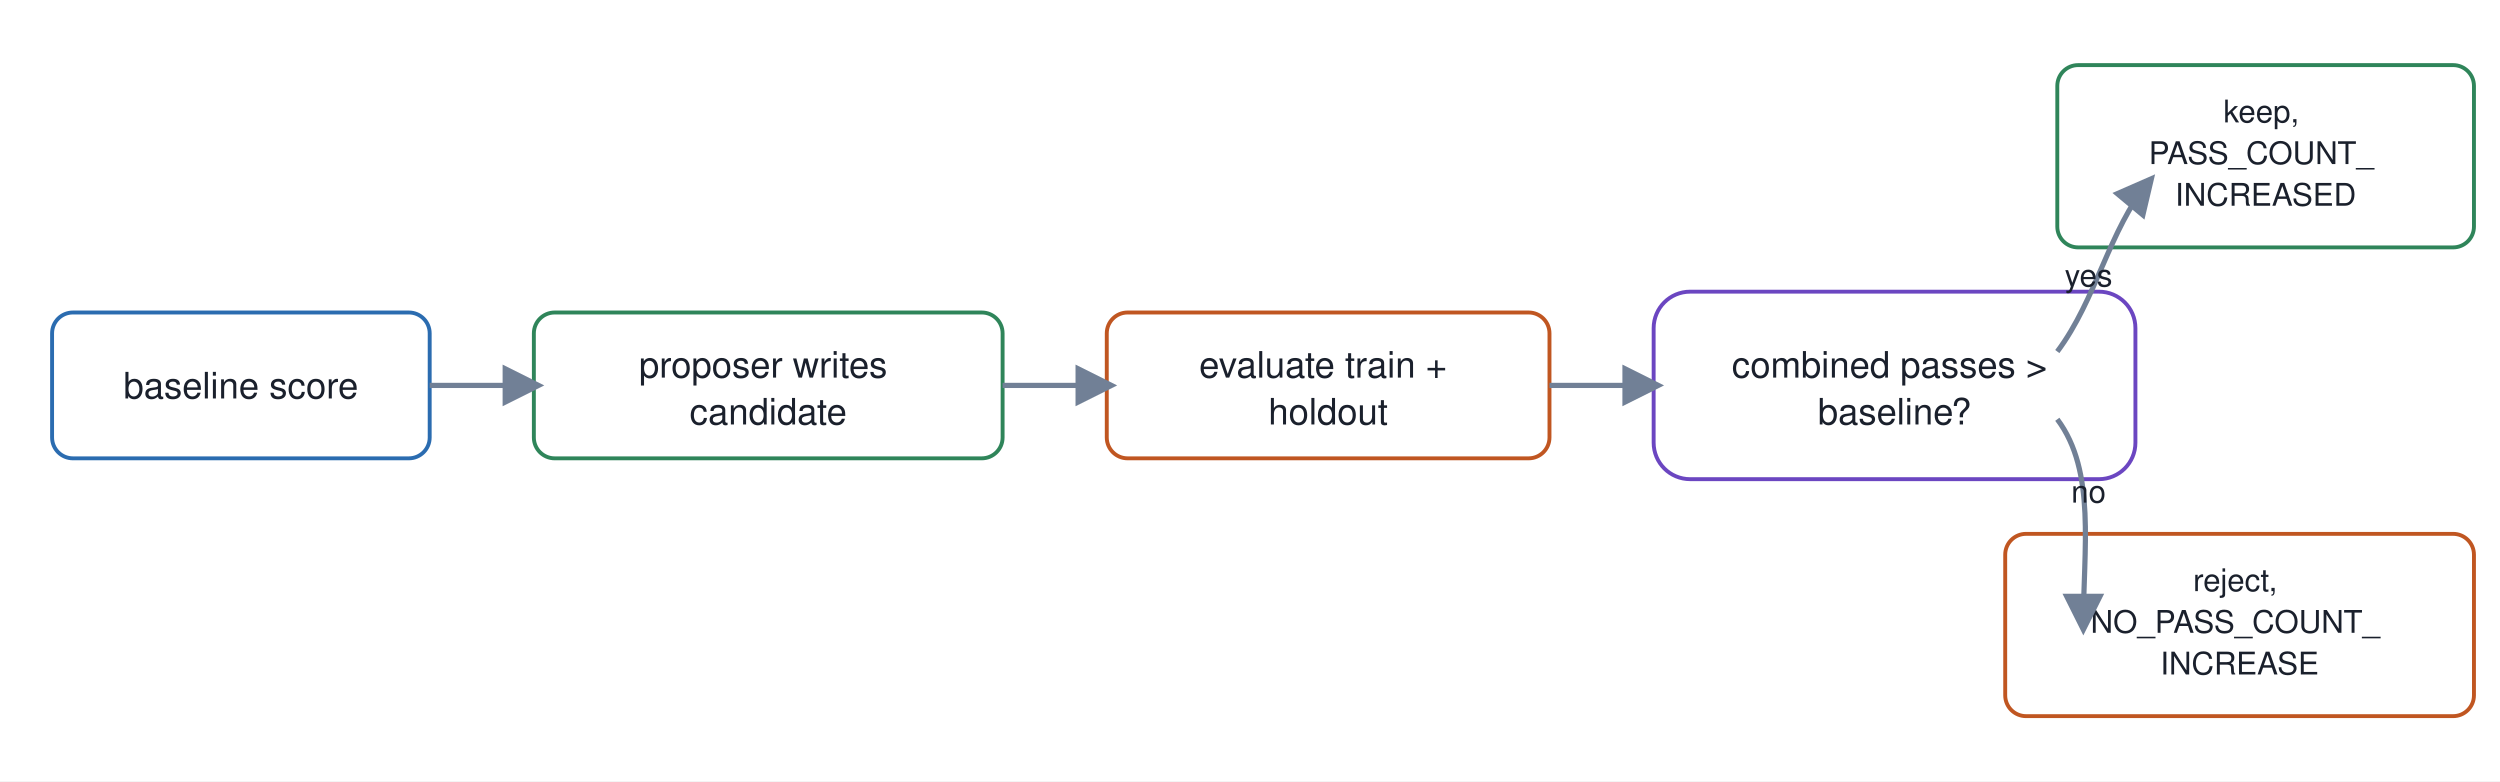
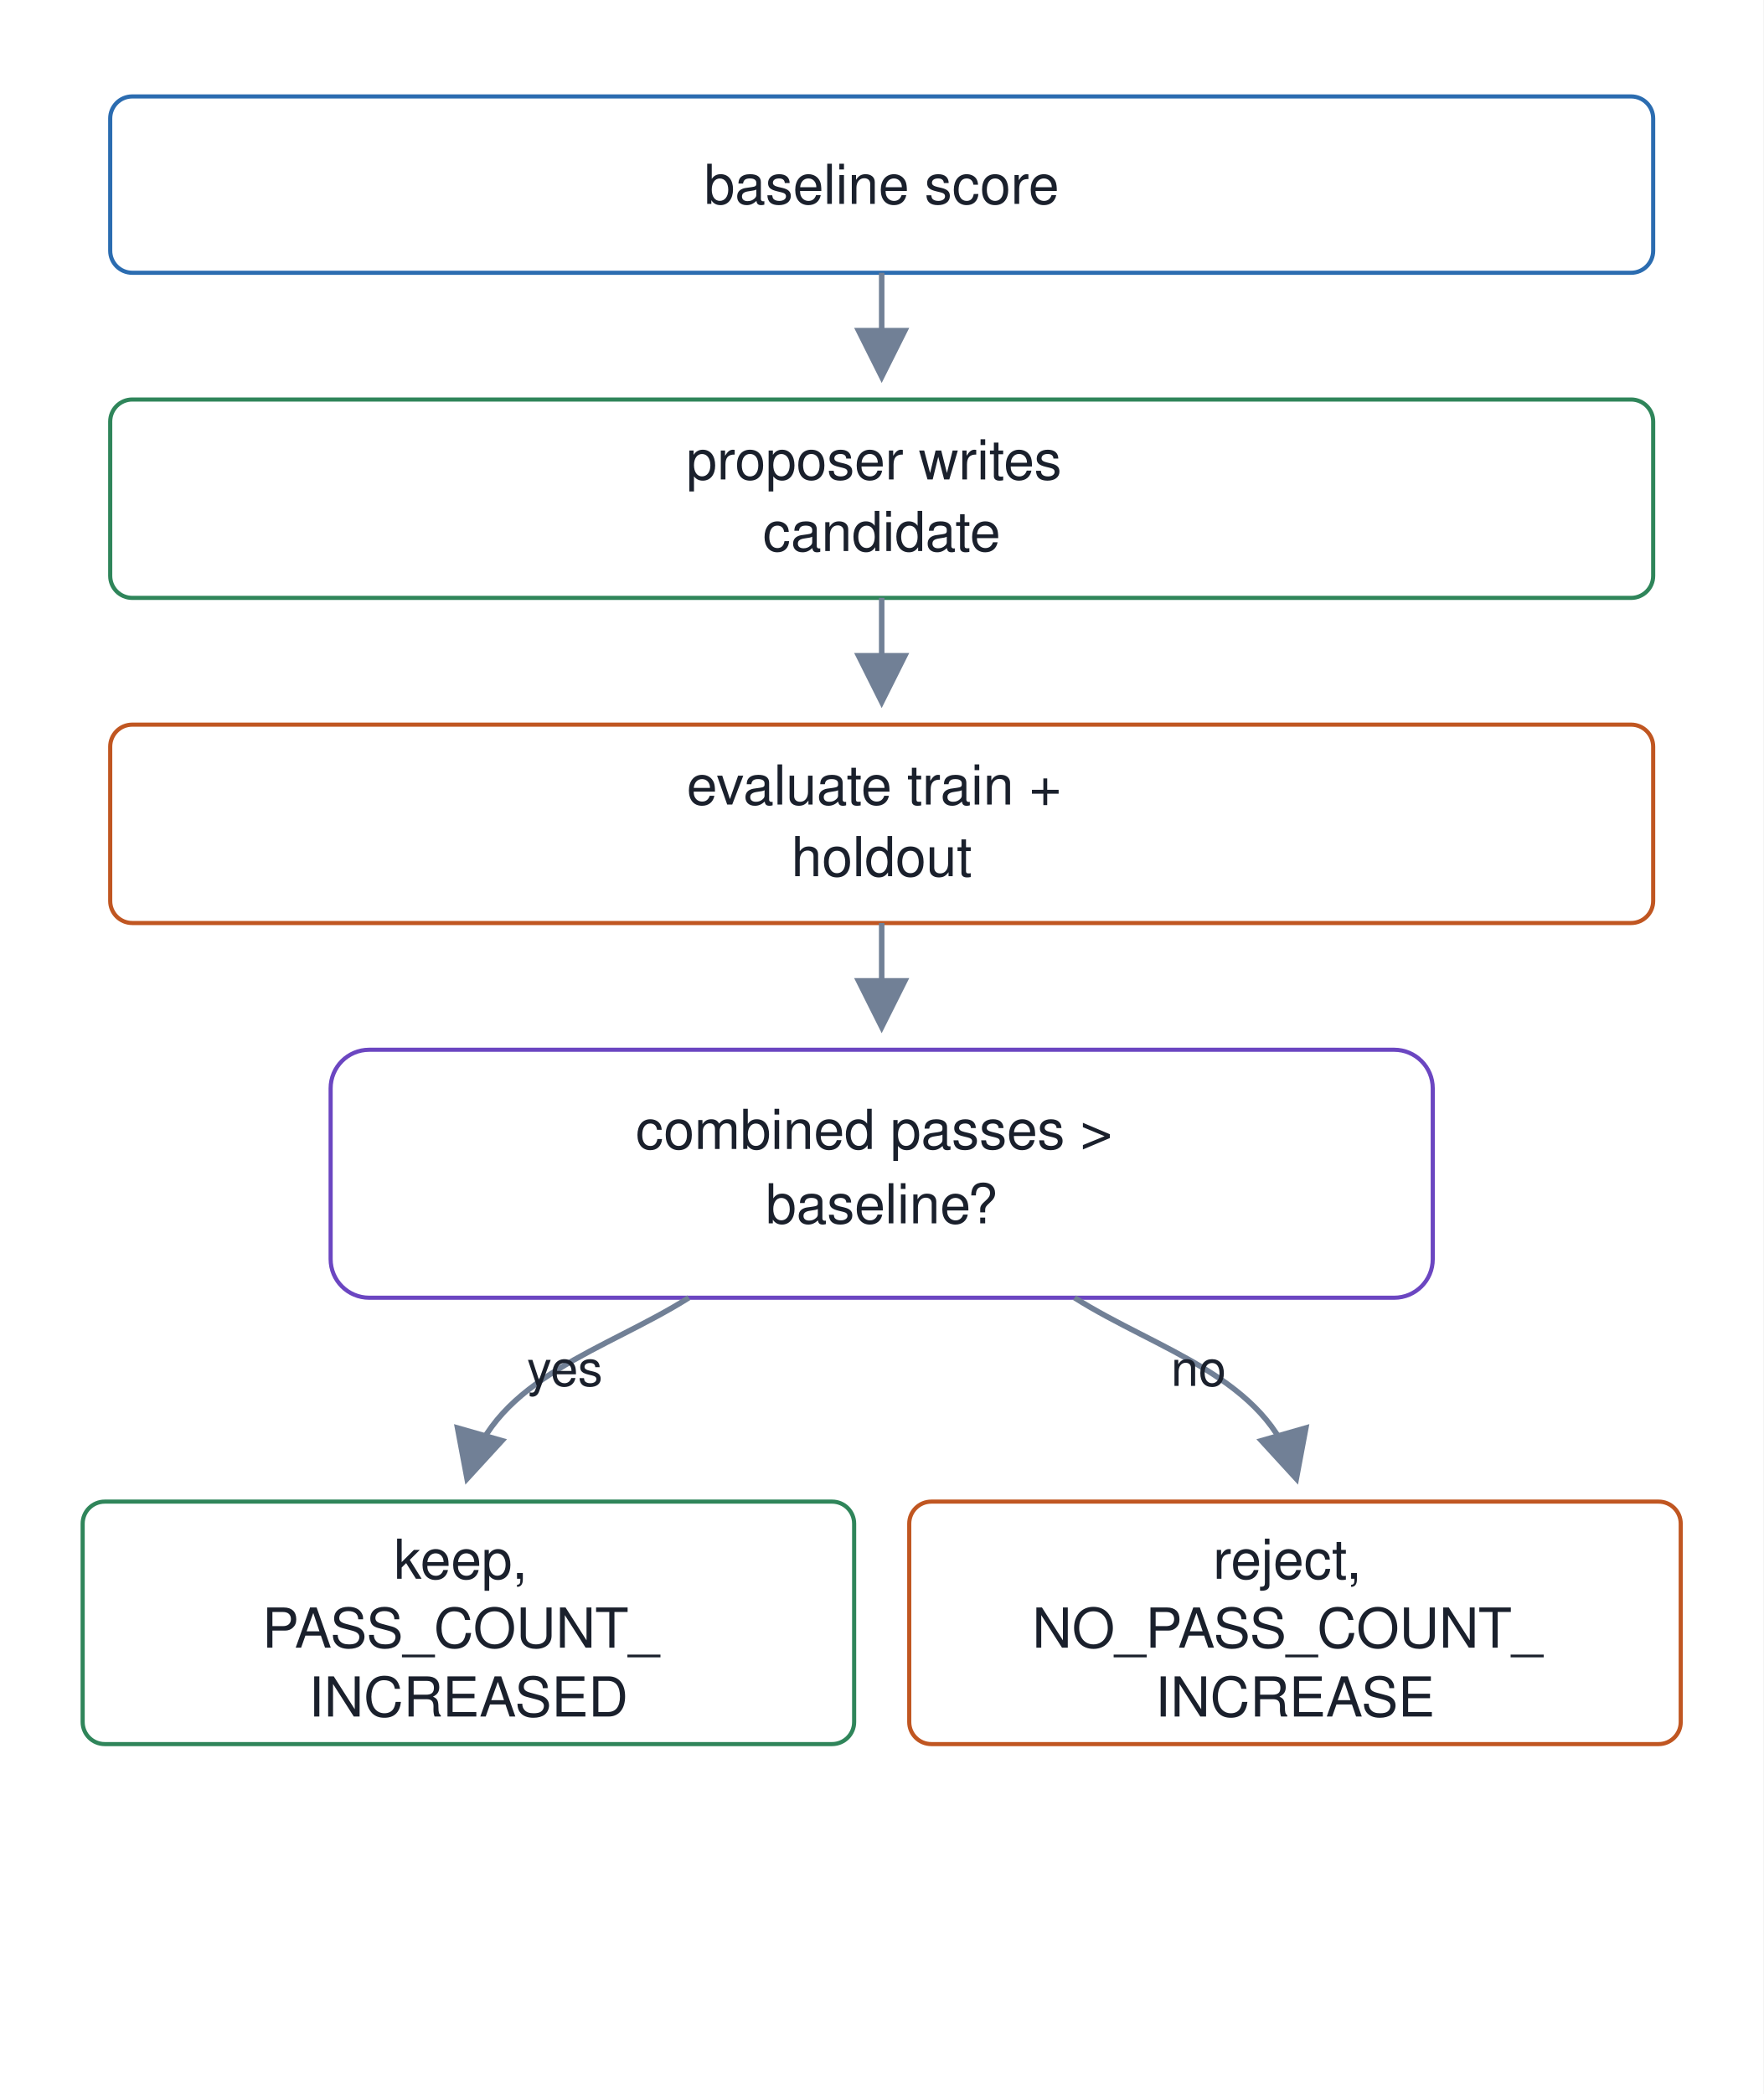
- <svg xmlns="http://www.w3.org/2000/svg" width="960" height="300" viewBox="0 0 960 300" font-family="Helvetica, Arial, sans-serif">
+ <svg xmlns="http://www.w3.org/2000/svg" width="640" height="760" viewBox="0 0 640 760" font-family="Helvetica, Arial, sans-serif">
  <defs>
-     <marker id="arrow01" markerWidth="8" markerHeight="8" refX="6" refY="4" orient="auto">
-       <path d="M0,0 L8,4 L0,8 z" fill="#718096" />
+     <marker id="arrow01" markerWidth="10" markerHeight="10" refX="8" refY="5" orient="auto">
+       <path d="M0,0 L10,5 L0,10 z" fill="#718096" />
    </marker>
  </defs>
-   <rect width="960" height="300" fill="#ffffff" />
-   <rect x="20" y="120" width="145" height="56" rx="8" fill="#ffffff" stroke="#2b6cb0" stroke-width="1.5" />
-   <text x="92.5" y="153" text-anchor="middle" font-size="14" fill="#1a202c">baseline score</text>
-   <rect x="205" y="120" width="180" height="56" rx="8" fill="#ffffff" stroke="#2f855a" stroke-width="1.5" />
-   <text x="295" y="145" text-anchor="middle" font-size="14" fill="#1a202c">
-     <tspan x="295" dy="0">proposer writes</tspan>
-     <tspan x="295" dy="18">candidate</tspan>
+   <rect width="640" height="760" fill="#ffffff" />
+   <rect x="40" y="35" width="560" height="64" rx="8" fill="#ffffff" stroke="#2b6cb0" stroke-width="1.5" />
+   <text x="320" y="74" text-anchor="middle" font-size="20" fill="#1a202c">baseline score</text>
+   <path d="M320 99 L320 135" stroke="#718096" stroke-width="2" marker-end="url(#arrow01)" />
+   <rect x="40" y="145" width="560" height="72" rx="8" fill="#ffffff" stroke="#2f855a" stroke-width="1.5" />
+   <text x="320" y="174" text-anchor="middle" font-size="20" fill="#1a202c">
+     <tspan x="320" dy="0">proposer writes</tspan>
+     <tspan x="320" dy="26">candidate</tspan>
  </text>
-   <rect x="425" y="120" width="170" height="56" rx="8" fill="#ffffff" stroke="#c05621" stroke-width="1.5" />
-   <text x="510" y="145" text-anchor="middle" font-size="14" fill="#1a202c">
-     <tspan x="510" dy="0">evaluate train +</tspan>
-     <tspan x="510" dy="18">holdout</tspan>
+   <path d="M320 217 L320 253" stroke="#718096" stroke-width="2" marker-end="url(#arrow01)" />
+   <rect x="40" y="263" width="560" height="72" rx="8" fill="#ffffff" stroke="#c05621" stroke-width="1.5" />
+   <text x="320" y="292" text-anchor="middle" font-size="20" fill="#1a202c">
+     <tspan x="320" dy="0">evaluate train +</tspan>
+     <tspan x="320" dy="26">holdout</tspan>
  </text>
-   <rect x="635" y="112" width="185" height="72" rx="14" fill="#ffffff" stroke="#6b46c1" stroke-width="1.5" />
-   <text x="727.5" y="145" text-anchor="middle" font-size="14" fill="#1a202c">
-     <tspan x="727.5" dy="0">combined passes &gt;</tspan>
-     <tspan x="727.5" dy="18">baseline?</tspan>
+   <path d="M320 335 L320 371" stroke="#718096" stroke-width="2" marker-end="url(#arrow01)" />
+   <rect x="120" y="381" width="400" height="90" rx="14" fill="#ffffff" stroke="#6b46c1" stroke-width="1.5" />
+   <text x="320" y="417" text-anchor="middle" font-size="20" fill="#1a202c">
+     <tspan x="320" dy="0">combined passes &gt;</tspan>
+     <tspan x="320" dy="27">baseline?</tspan>
  </text>
-   <rect x="790" y="25" width="160" height="70" rx="8" fill="#ffffff" stroke="#2f855a" stroke-width="1.5" />
-   <text x="870" y="47" text-anchor="middle" font-size="12" fill="#1a202c">
-     <tspan x="870" dy="0">keep,</tspan>
-     <tspan x="870" dy="16">PASS_COUNT_</tspan>
-     <tspan x="870" dy="16">INCREASED</tspan>
+   <path d="M250 471 C220 490 180 500 170 535" fill="none" stroke="#718096" stroke-width="2" marker-end="url(#arrow01)" />
+   <text x="205" y="503" text-anchor="middle" font-size="18" fill="#1a202c">yes</text>
+   <path d="M390 471 C420 490 460 500 470 535" fill="none" stroke="#718096" stroke-width="2" marker-end="url(#arrow01)" />
+   <text x="435" y="503" text-anchor="middle" font-size="18" fill="#1a202c">no</text>
+   <rect x="30" y="545" width="280" height="88" rx="8" fill="#ffffff" stroke="#2f855a" stroke-width="1.5" />
+   <text x="170" y="573" text-anchor="middle" font-size="20" fill="#1a202c">
+     <tspan x="170" dy="0">keep,</tspan>
+     <tspan x="170" dy="25">PASS_COUNT_</tspan>
+     <tspan x="170" dy="25">INCREASED</tspan>
  </text>
-   <rect x="770" y="205" width="180" height="70" rx="8" fill="#ffffff" stroke="#c05621" stroke-width="1.5" />
-   <text x="860" y="227" text-anchor="middle" font-size="12" fill="#1a202c">
-     <tspan x="860" dy="0">reject,</tspan>
-     <tspan x="860" dy="16">NO_PASS_COUNT_</tspan>
-     <tspan x="860" dy="16">INCREASE</tspan>
+   <rect x="330" y="545" width="280" height="88" rx="8" fill="#ffffff" stroke="#c05621" stroke-width="1.5" />
+   <text x="470" y="573" text-anchor="middle" font-size="20" fill="#1a202c">
+     <tspan x="470" dy="0">reject,</tspan>
+     <tspan x="470" dy="25">NO_PASS_COUNT_</tspan>
+     <tspan x="470" dy="25">INCREASE</tspan>
  </text>
-   <path d="M165 148 L205 148" stroke="#718096" stroke-width="2" marker-end="url(#arrow01)" />
-   <path d="M385 148 L425 148" stroke="#718096" stroke-width="2" marker-end="url(#arrow01)" />
-   <path d="M595 148 L635 148" stroke="#718096" stroke-width="2" marker-end="url(#arrow01)" />
-   <path d="M790 135 C805 115 810 88 825 70" fill="none" stroke="#718096" stroke-width="2" marker-end="url(#arrow01)" />
-   <text x="802" y="110" text-anchor="middle" font-size="12" fill="#1a202c">yes</text>
-   <path d="M790 161 C805 181 800 211 800 240" fill="none" stroke="#718096" stroke-width="2" marker-end="url(#arrow01)" />
-   <text x="802" y="193" text-anchor="middle" font-size="12" fill="#1a202c">no</text>
</svg>
